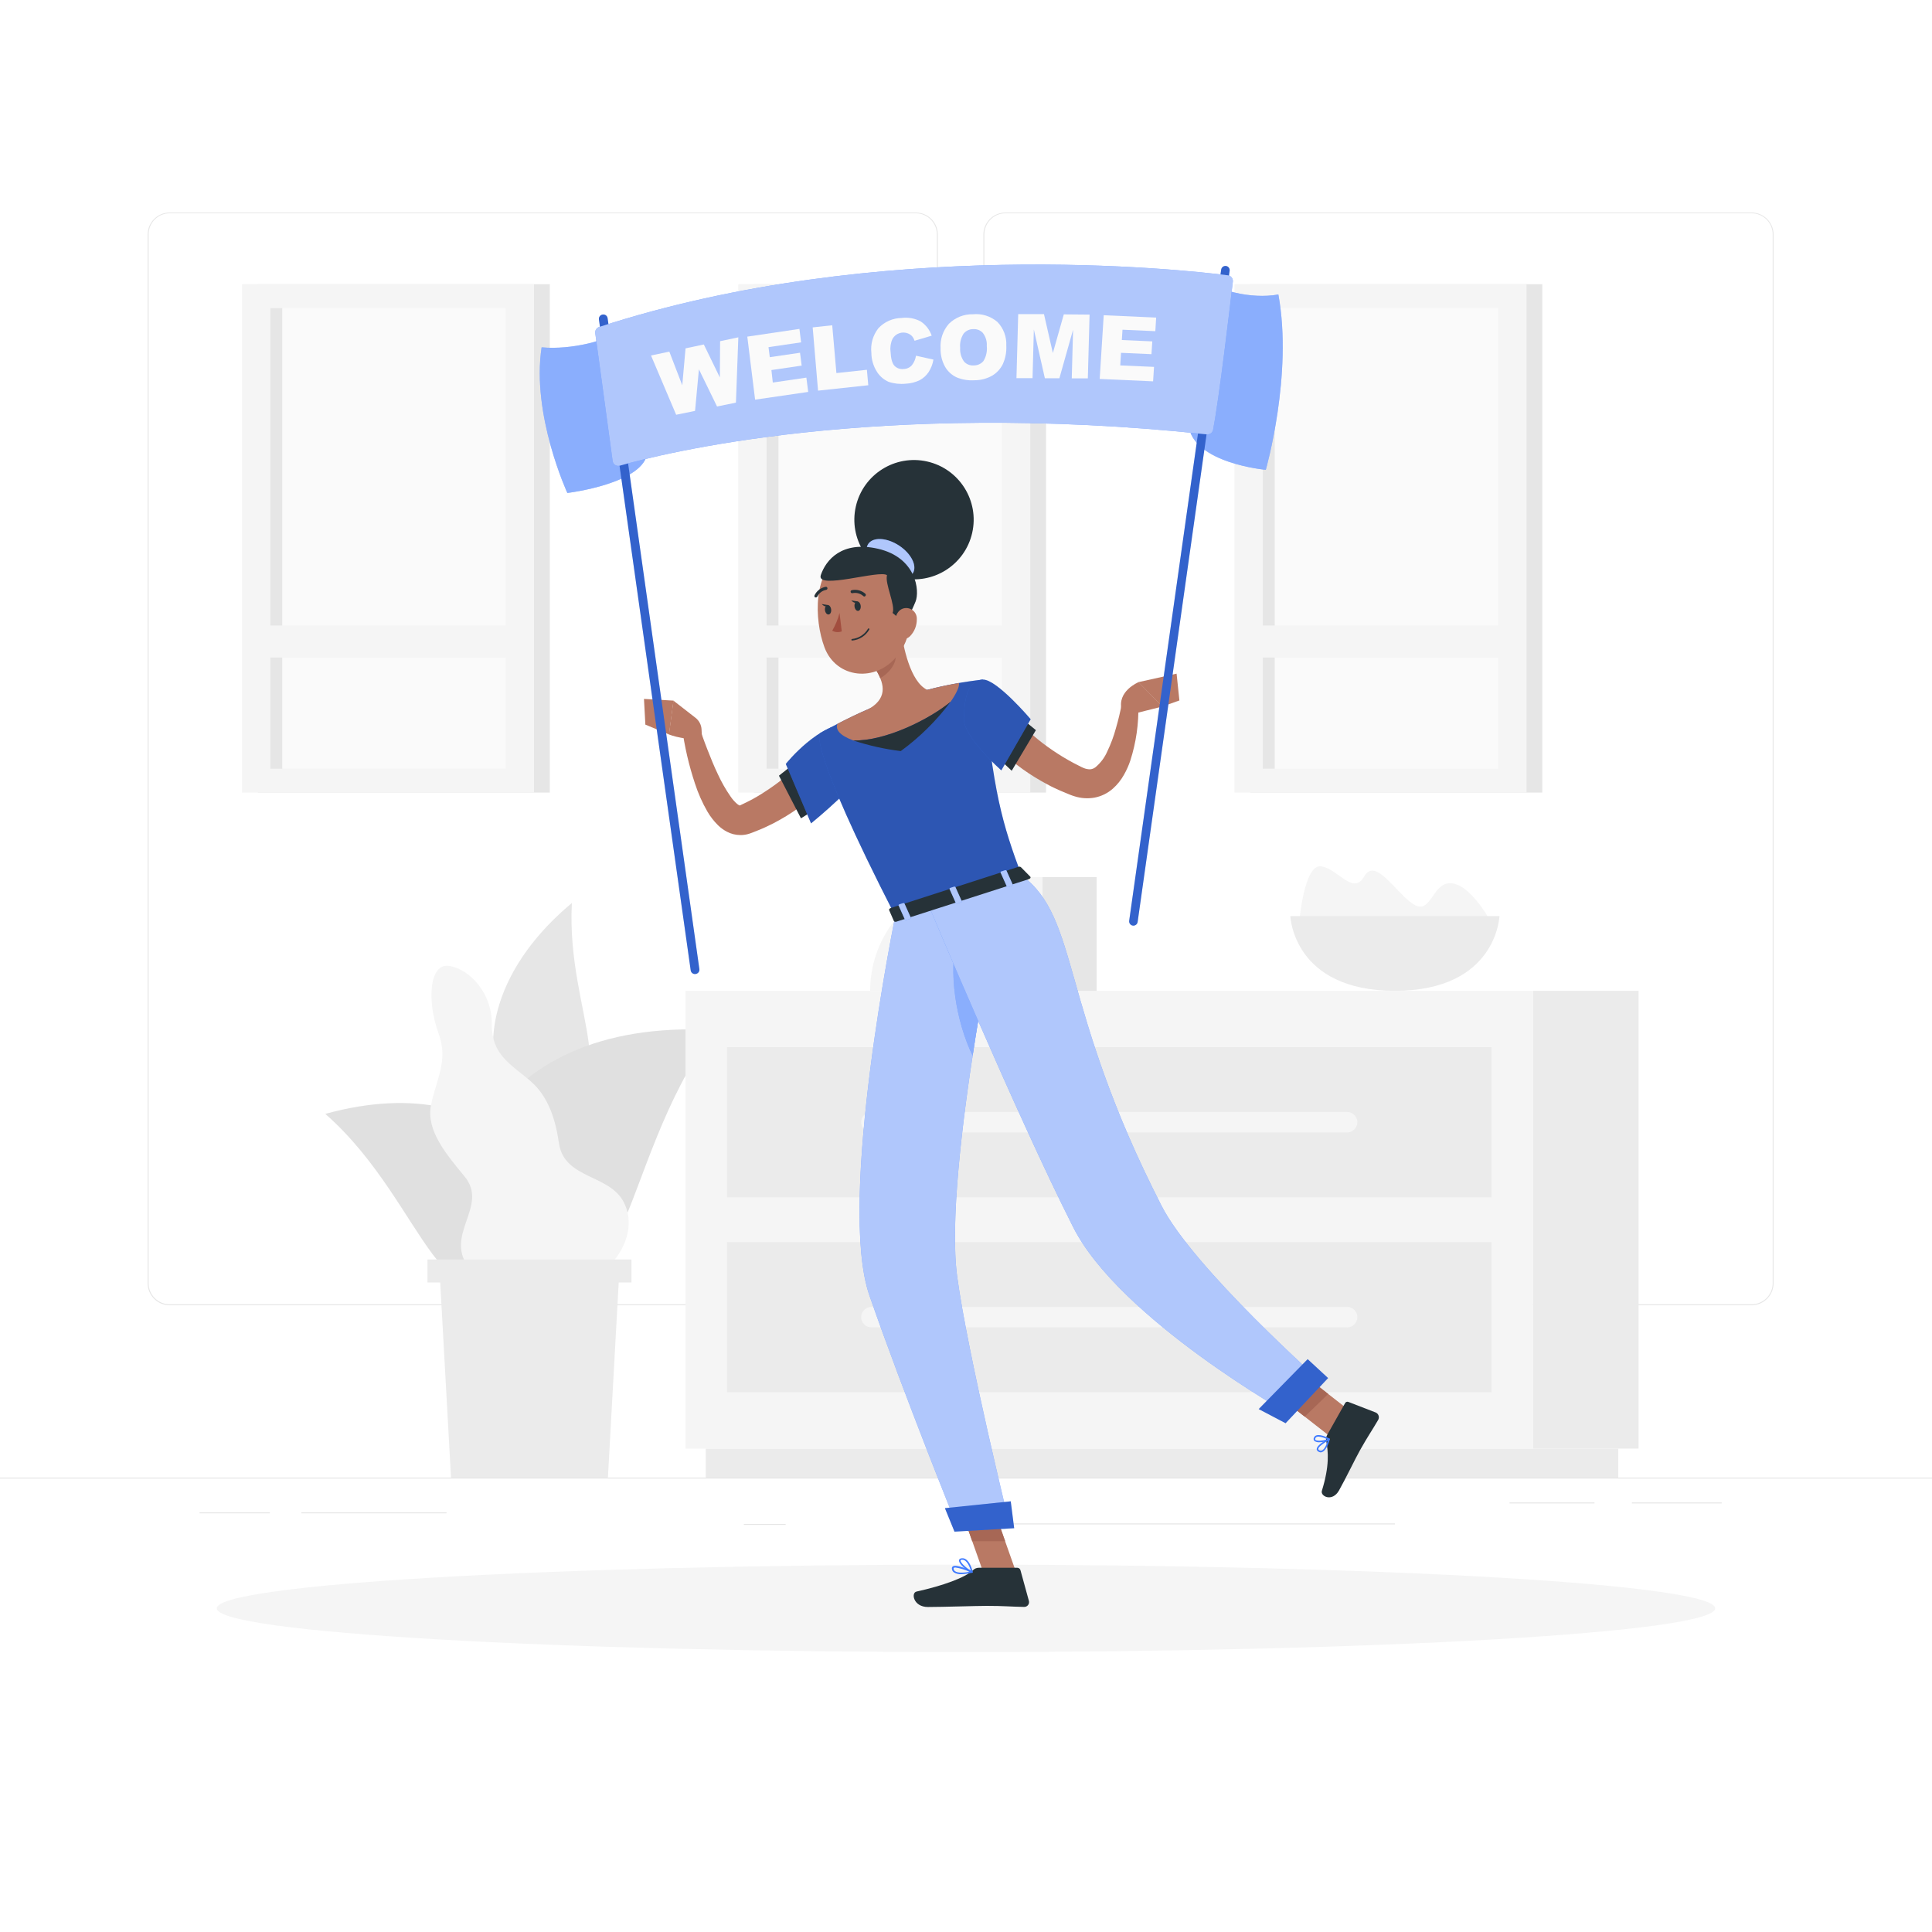
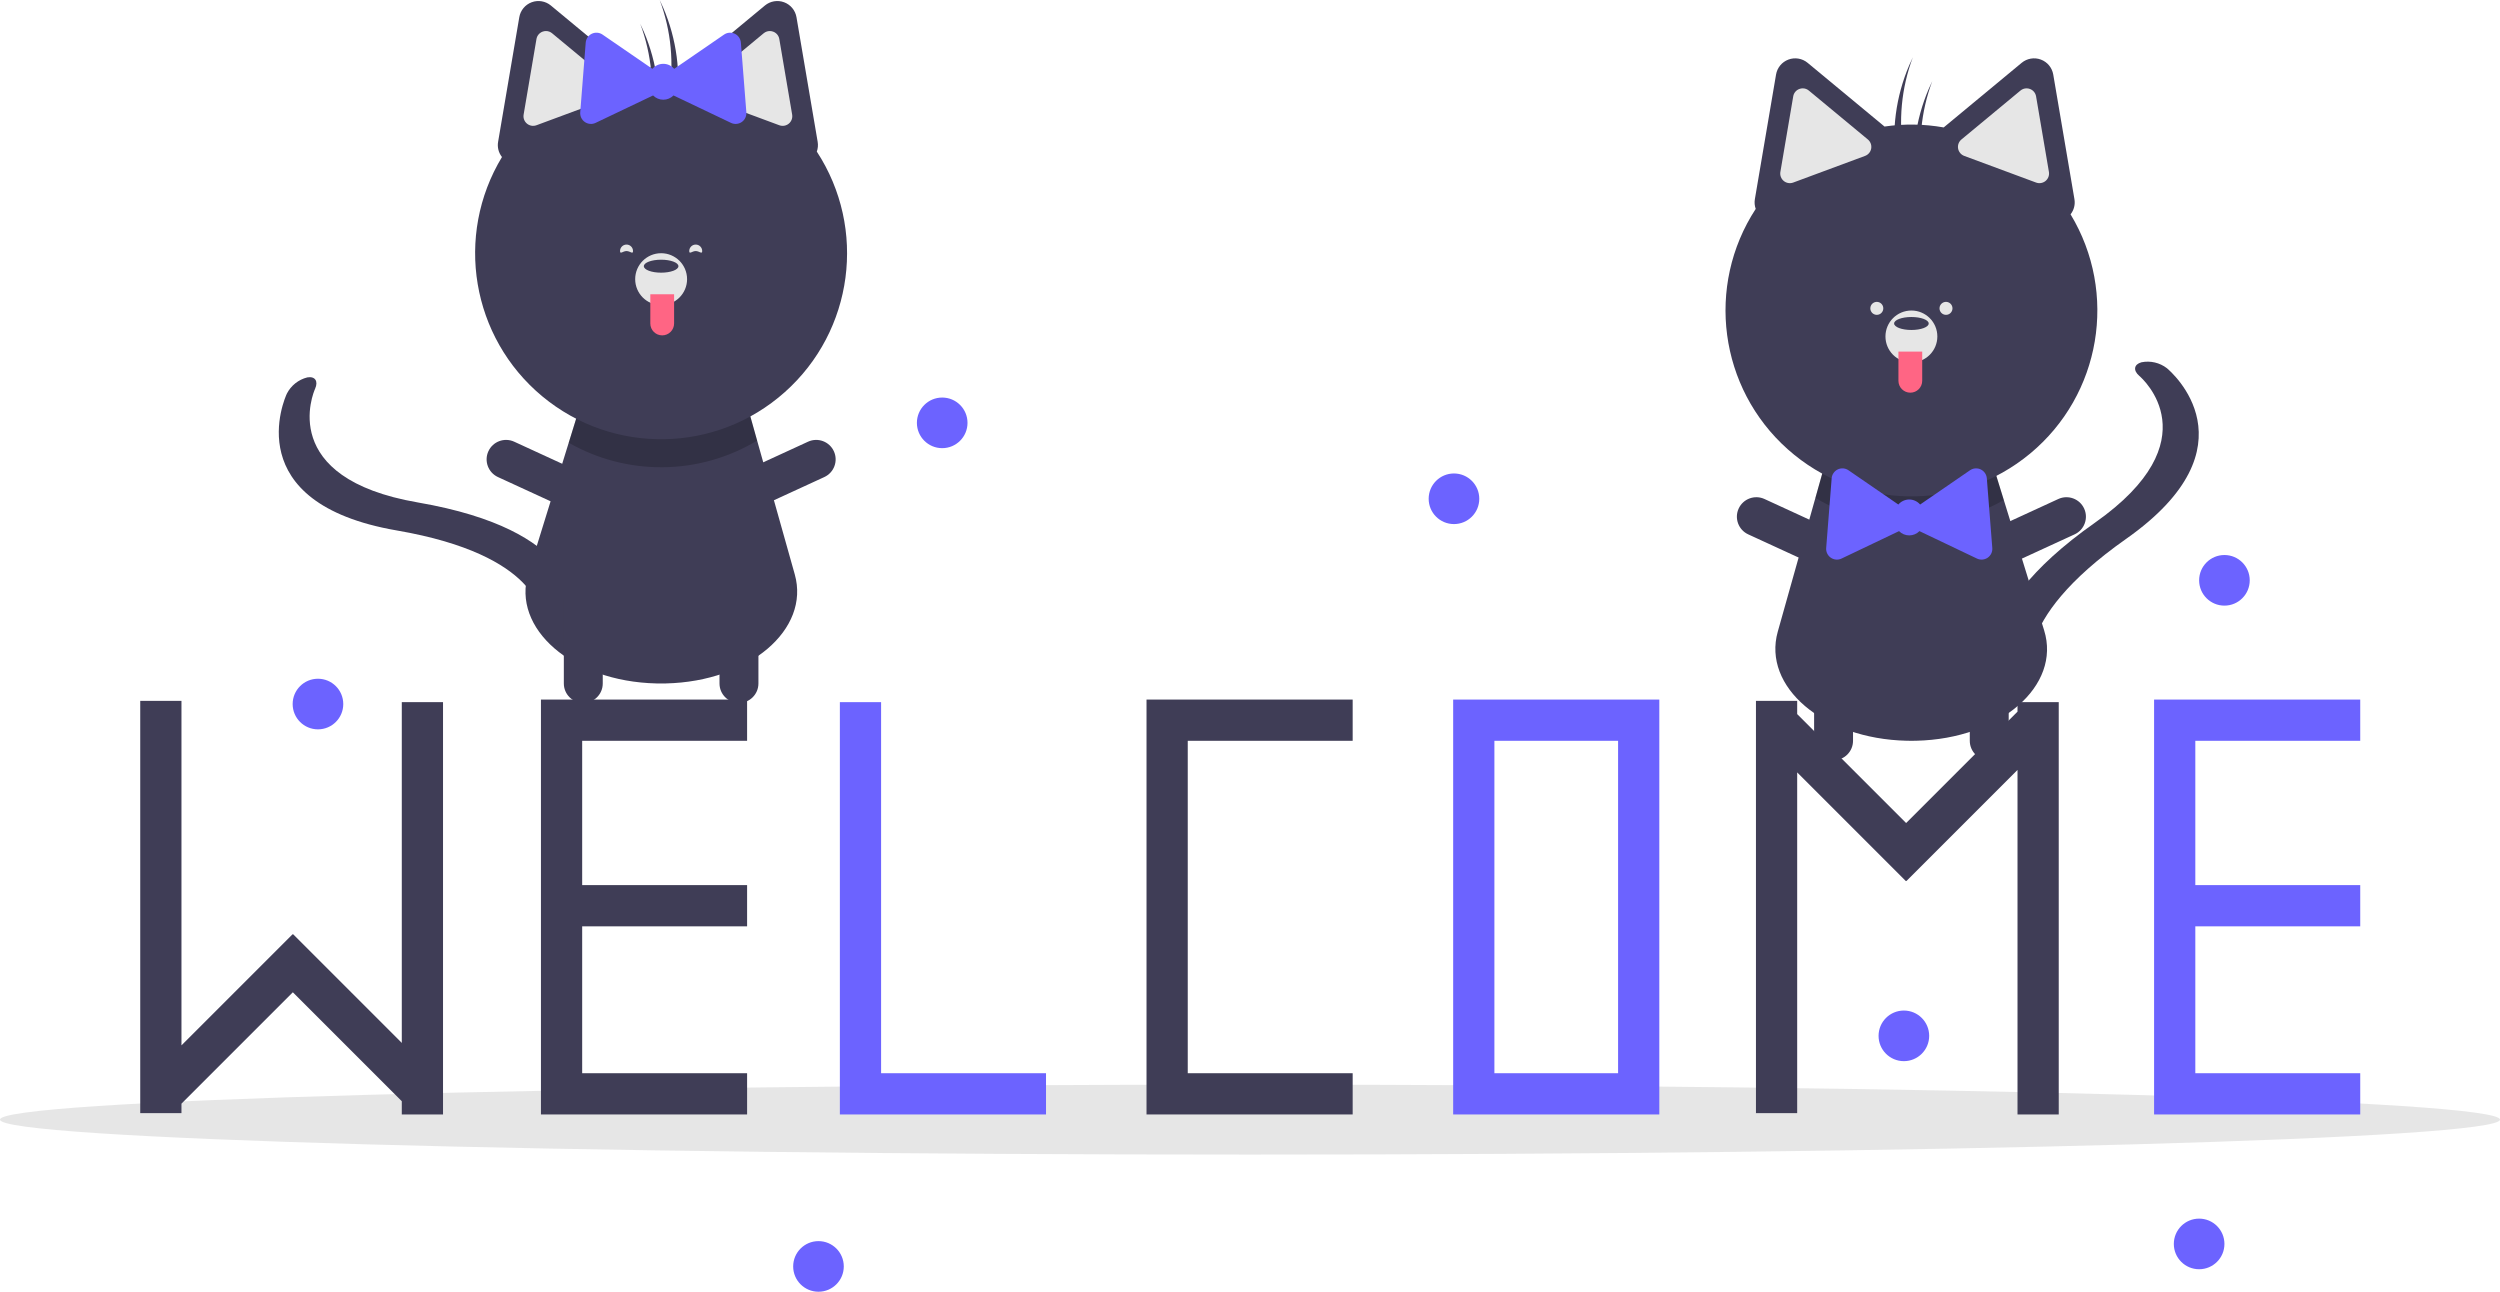
- <svg xmlns="http://www.w3.org/2000/svg" viewBox="0 0 500 500">
-   <g id="freepik--background-complete--inject-9">
-     <rect y="382.4" width="500" height="0.25" style="fill:#e6e6e6" />
-     <rect x="422.33" y="388.83" width="23.25" height="0.25" style="fill:#e6e6e6" />
-     <rect x="250.57" y="394.26" width="110.43" height="0.25" style="fill:#e6e6e6" />
-     <rect x="192.5" y="394.39" width="10.83" height="0.25" style="fill:#e6e6e6" />
-     <rect x="78" y="391.39" width="37.56" height="0.25" style="fill:#e6e6e6" />
-     <rect x="390.67" y="388.83" width="21.98" height="0.25" style="fill:#e6e6e6" />
-     <rect x="51.65" y="391.39" width="18.19" height="0.25" style="fill:#e6e6e6" />
-     <path d="M237,337.8H43.91a5.71,5.71,0,0,1-5.7-5.71V60.66A5.71,5.71,0,0,1,43.91,55H237a5.71,5.71,0,0,1,5.71,5.71V332.09A5.71,5.71,0,0,1,237,337.8ZM43.91,55.2a5.46,5.46,0,0,0-5.45,5.46V332.09a5.46,5.46,0,0,0,5.45,5.46H237a5.47,5.47,0,0,0,5.46-5.46V60.66A5.47,5.47,0,0,0,237,55.2Z" style="fill:#e6e6e6" />
-     <path d="M453.31,337.8H260.21a5.72,5.72,0,0,1-5.71-5.71V60.66A5.72,5.72,0,0,1,260.21,55h193.1A5.71,5.71,0,0,1,459,60.66V332.09A5.71,5.71,0,0,1,453.31,337.8ZM260.21,55.2a5.47,5.47,0,0,0-5.46,5.46V332.09a5.47,5.47,0,0,0,5.46,5.46h193.1a5.47,5.47,0,0,0,5.46-5.46V60.66a5.47,5.47,0,0,0-5.46-5.46Z" style="fill:#e6e6e6" />
-     <rect x="323.56" y="73.55" width="75.57" height="131.57" transform="translate(722.7 278.67) rotate(180)" style="fill:#e6e6e6" />
-     <rect x="319.48" y="73.55" width="75.57" height="131.57" transform="translate(714.54 278.67) rotate(180)" style="fill:#f5f5f5" />
-     <rect x="297.66" y="108.88" width="119.22" height="60.91" transform="translate(496.6 -217.93) rotate(90)" style="fill:#fafafa" />
-     <rect x="268.75" y="137.79" width="119.22" height="3.09" transform="translate(467.69 -189.02) rotate(90)" style="fill:#e6e6e6" />
-     <rect x="322.51" y="161.89" width="69.51" height="8.29" transform="translate(714.54 332.06) rotate(180)" style="fill:#f5f5f5" />
-     <rect x="195.14" y="73.55" width="75.57" height="131.57" transform="translate(465.85 278.67) rotate(180)" style="fill:#e6e6e6" />
-     <rect x="191.06" y="73.55" width="75.57" height="131.57" transform="translate(457.69 278.67) rotate(180)" style="fill:#f5f5f5" />
-     <rect x="169.24" y="108.88" width="119.22" height="60.91" transform="translate(368.18 -89.51) rotate(90)" style="fill:#fafafa" />
-     <rect x="140.32" y="137.79" width="119.22" height="3.09" transform="translate(339.26 -60.6) rotate(90)" style="fill:#e6e6e6" />
-     <rect x="194.09" y="161.89" width="69.51" height="8.29" transform="translate(457.69 332.06) rotate(180)" style="fill:#f5f5f5" />
-     <rect x="66.72" y="73.55" width="75.57" height="131.57" transform="translate(209.01 278.67) rotate(180)" style="fill:#e6e6e6" />
-     <rect x="62.63" y="73.55" width="75.57" height="131.57" transform="translate(200.84 278.67) rotate(180)" style="fill:#f5f5f5" />
-     <rect x="40.81" y="108.88" width="119.22" height="60.91" transform="translate(239.75 38.91) rotate(90)" style="fill:#fafafa" />
-     <rect x="11.9" y="137.79" width="119.22" height="3.09" transform="translate(210.84 67.83) rotate(90)" style="fill:#e6e6e6" />
-     <rect x="65.66" y="161.89" width="69.51" height="8.29" transform="translate(200.84 332.06) rotate(180)" style="fill:#f5f5f5" />
-     <path d="M140,286.52c-13.63,1.88-22.06-27.74,8-52.82C146.43,262.73,163.78,283.24,140,286.52Z" style="fill:#e6e6e6" />
-     <path d="M130,325.31c-19.76-13.85-6.24-62.24,54.91-58.73C158.47,302.2,164.46,349.45,130,325.31Z" style="fill:#e0e0e0" />
-     <path d="M137,325c13.13-14.14-5.56-49.73-52.81-36.73C110.85,311.67,114.09,349.64,137,325Z" style="fill:#e0e0e0" />
-     <path d="M120.14,304.36c-4.54-5.53-9.9-11.75-8.6-18.33s4.55-11.47,2-18.47c-3.1-8.4-2.5-18.42,2.74-17.58s11.11,7,11,15.11c-.09,7.88,5,10.4,9.9,14.59S143.81,290,144.68,296c1.52,9.53,13.87,7.73,17.15,16,3.39,8-3.37,18.65-14.18,21.1s-18.51,4-25.88-4.46C114.28,319.73,126.86,312.28,120.14,304.36Z" style="fill:#f5f5f5" />
-     <polygon points="157.33 382.4 116.72 382.4 113.66 327.08 160.39 327.08 157.33 382.4" style="fill:#ebebeb" />
-     <rect x="110.63" y="325.95" width="52.79" height="5.96" style="fill:#ebebeb" />
-     <rect x="396.74" y="256.42" width="27.32" height="118.47" transform="translate(820.8 631.31) rotate(180)" style="fill:#ebebeb" />
-     <rect x="182.66" y="374.89" width="236.16" height="7.51" transform="translate(601.47 757.29) rotate(180)" style="fill:#ebebeb" />
-     <rect x="177.41" y="256.42" width="219.33" height="118.47" style="fill:#f5f5f5" />
-     <rect x="188.15" y="271" width="197.85" height="38.86" style="fill:#ebebeb" />
-     <rect x="188.15" y="321.45" width="197.85" height="38.86" style="fill:#ebebeb" />
-     <path d="M225.53,293.09H348.62a2.67,2.67,0,0,0,2.66-2.66h0a2.67,2.67,0,0,0-2.66-2.67H225.53a2.67,2.67,0,0,0-2.66,2.67h0A2.67,2.67,0,0,0,225.53,293.09Z" style="fill:#f5f5f5" />
-     <path d="M225.53,343.54H348.62a2.67,2.67,0,0,0,2.66-2.66h0a2.67,2.67,0,0,0-2.66-2.66H225.53a2.67,2.67,0,0,0-2.66,2.66h0A2.67,2.67,0,0,0,225.53,343.54Z" style="fill:#f5f5f5" />
-     <path d="M336.19,239.13s31.3,29.66,49.88-.12c0,0-4.94-9.57-10.15-10.39s-5.42,8.28-10,5.47-9.93-12.42-12.85-7.29-6.93-2.18-11.3-2.6S336.19,239.13,336.19,239.13Z" style="fill:#f5f5f5" />
-     <path d="M388.06,237.08s-.68,19.34-27.06,19.34-27.06-19.34-27.06-19.34Z" style="fill:#ebebeb" />
-     <path d="M254.61,227H269.8v29.42H225.2A29.42,29.42,0,0,1,254.61,227Z" style="fill:#f5f5f5" />
-     <rect x="269.8" y="227" width="14.01" height="29.42" style="fill:#e6e6e6" />
-   </g>
-   <g id="freepik--Shadow--inject-9">
-     <ellipse cx="250" cy="416.24" rx="193.89" ry="11.32" style="fill:#f5f5f5" />
-   </g>
-   <g id="freepik--Character--inject-9">
-     <path d="M218,197.76l-.66,1c-.2.29-.41.55-.61.82-.41.54-.84,1-1.27,1.55-.87,1-1.75,2-2.69,2.88a55.25,55.25,0,0,1-6,5,52.65,52.65,0,0,1-6.65,4.08c-1.17.57-2.33,1.16-3.54,1.64l-1.81.72-.51.19c-.28.09-.54.19-.85.26a7.1,7.1,0,0,1-1.85.21,7.47,7.47,0,0,1-3.41-.85,9.89,9.89,0,0,1-2.31-1.67,17.18,17.18,0,0,1-2.79-3.6,38,38,0,0,1-3.19-7.2,79.23,79.23,0,0,1-3.36-14.51l4.18-.92c.76,2.19,1.54,4.45,2.4,6.63s1.72,4.35,2.72,6.41a37.13,37.13,0,0,0,3.24,5.69,9.69,9.69,0,0,0,1.77,2,2.39,2.39,0,0,0,.65.38c.14,0,.13,0,.06,0l-.07,0s0,0,0,0l.33-.16,1.49-.72c1-.48,1.95-1,2.91-1.58a59.85,59.85,0,0,0,5.48-3.71,52.84,52.84,0,0,0,4.93-4.4c.78-.76,1.52-1.57,2.23-2.39.35-.41.7-.82,1-1.23l.48-.61.39-.52Z" style="fill:#b97964" />
-     <polygon points="205.89 197.33 210.96 209.49 207.29 211.78 201.59 200.75 205.89 197.33" style="fill:#263238" />
-     <path d="M220.24,187.09c-8.27-.11-16.67,10.36-16.88,10.62l6.54,15.38s14.55-11.81,15.28-16.43C225.94,191.85,225.48,187.16,220.24,187.09Z" style="fill:#407BFF" />
-     <path d="M220.24,187.09c-8.27-.11-16.67,10.36-16.88,10.62l6.54,15.38s14.55-11.81,15.28-16.43C225.94,191.85,225.48,187.16,220.24,187.09Z" style="opacity:0.3" />
-     <path d="M180,185.77l-5.72-4.45-1.16,8.76s5.56,2.18,8.52.29l-.08-1.6A4.07,4.07,0,0,0,180,185.77Z" style="fill:#b97964" />
-     <polygon points="166.66 180.88 167.02 187.53 173.15 190.08 174.31 181.32 166.66 180.88" style="fill:#b97964" />
-     <path d="M292,185.06l8.84-2.21-6.18-6.31s-5.73,2.34-4.33,7.34Z" style="fill:#b97964" />
-     <polygon points="305.23 181.28 304.5 174.34 294.61 176.54 300.79 182.85 305.23 181.28" style="fill:#b97964" />
-     <polygon points="263.17 407.47 254.94 408.26 248.07 388.84 256.3 388.04 263.17 407.47" style="fill:#b97964" />
-     <polygon points="351.27 366.64 345.21 372.52 329.63 360.36 335.7 354.48 351.27 366.64" style="fill:#b97964" />
-     <path d="M343.46,371.38l4.66-8.27a.67.67,0,0,1,.83-.3l7.08,2.74a1.36,1.36,0,0,1,.64,1.92c-1.67,2.86-2.62,4.15-4.67,7.79-1.26,2.24-3.72,7.37-5.46,10.46s-4.89,1.53-4.44.09c2-6.47,1.66-10.08,1.12-12.94A2.19,2.19,0,0,1,343.46,371.38Z" style="fill:#263238" />
-     <path d="M253.3,405.74h10a.84.84,0,0,1,.79.61l2.18,7.93a1.24,1.24,0,0,1-1.22,1.59c-3.51-.06-5.22-.27-9.63-.27-2.71,0-11.54.29-15.29.29s-4.43-3.71-2.91-4c6.8-1.51,12.54-3.58,14.63-5.56A2.06,2.06,0,0,1,253.3,405.74Z" style="fill:#263238" />
-     <polygon points="248.08 388.84 251.61 398.86 260.13 398.86 256.31 388.04 248.08 388.84" style="fill:#a76755" />
-     <polygon points="335.71 354.48 329.64 360.37 337.67 366.63 343.74 360.75 335.71 354.48" style="fill:#a76755" />
-     <path d="M212.19,189.76s-3.4,2.59,19.51,47.3l32.66-10.55c-4.84-13.11-7.5-21.3-10-50.63A101.07,101.07,0,0,0,240,178.53a118.37,118.37,0,0,0-14.83,4.79C218.93,186,212.19,189.76,212.19,189.76Z" style="fill:#407BFF" />
-     <path d="M212.19,189.76s-3.4,2.59,19.51,47.3l32.66-10.55c-4.84-13.11-7.5-21.3-10-50.63A101.07,101.07,0,0,0,240,178.53a118.37,118.37,0,0,0-14.83,4.79C218.93,186,212.19,189.76,212.19,189.76Z" style="opacity:0.3" />
-     <path d="M233.09,162.3c.6,5.08,2.49,14.12,6.86,16.23,0,0,.25,5.26-8.61,8.12-9.75,3.15-6.22-3.33-6.22-3.33,4.91-3,3.49-6.9,1.37-10.3Z" style="fill:#b97964" />
-     <path d="M216.7,187.34c2.41-1.25,5.48-2.77,8.42-4A109.46,109.46,0,0,1,240,178.53c2.85-.78,5.73-1.36,8.16-1.77.23.68-.46,2.44-2.15,4.87-5.35,4.44-16.76,10.21-25.17,10C217.16,190.26,216.24,188.81,216.7,187.34Z" style="fill:#b97964" />
-     <path d="M246,181.63a60.83,60.83,0,0,1-12.88,12.75,63.72,63.72,0,0,1-12.29-2.75C229.2,191.84,240.61,186.07,246,181.63Z" style="fill:#263238" />
-     <path d="M230.4,166.67,226.49,173a15.64,15.64,0,0,1,1.31,2.49c1.94-.95,4.41-3.76,3.94-6A9,9,0,0,0,230.4,166.67Z" style="fill:#a76755" />
-     <path d="M235.07,152.92c.5,8.37.9,11.9-2.78,16.68-5.53,7.18-15.92,6-18.92-2.08-2.69-7.25-3.06-19.72,4.67-24A11.44,11.44,0,0,1,235.07,152.92Z" style="fill:#b97964" />
-     <circle cx="236.53" cy="134.49" r="15.44" transform="translate(52.96 335.32) rotate(-77.19)" style="fill:#263238" />
-     <path d="M232.69,141.2c3.18,2.1,4.76,5.32,3.53,7.19s-4.81,1.69-8-.41-4.76-5.32-3.53-7.19S229.5,139.1,232.69,141.2Z" style="fill:#407BFF" />
-     <path d="M232.69,141.2c3.18,2.1,4.76,5.32,3.53,7.19s-4.81,1.69-8-.41-4.76-5.32-3.53-7.19S229.5,139.1,232.69,141.2Z" style="fill:#fafafa;opacity:0.6" />
-     <path d="M231,158.63c.83-1.92-2.06-7.62-1.44-9.75-1.66-1.55-18.49,3.93-17.13-.07,1.3-3.84,5.4-8.93,14.76-6.8,10,2.28,10.87,10.93,9.75,13.69s-2.71,5.63-2.71,5.63Z" style="fill:#263238" />
-     <path d="M237.27,160.26a6.16,6.16,0,0,1-1.72,4.35c-1.51,1.53-3.33.43-3.8-1.55-.43-1.78-.15-4.73,1.79-5.51A2.74,2.74,0,0,1,237.27,160.26Z" style="fill:#b97964" />
-     <path d="M231.7,237.06s-15.14,73.84-6.7,98.19c8.78,25.33,23.07,60.69,23.07,60.69l13.35-.76s-11-44.68-13.71-64.86C244,302.5,259.89,228,259.89,228Z" style="fill:#407BFF" />
-     <path d="M231.7,237.06s-15.14,73.84-6.7,98.19c8.78,25.33,23.07,60.69,23.07,60.69l13.35-.76s-11-44.68-13.71-64.86C244,302.5,259.89,228,259.89,228Z" style="fill:#fafafa;opacity:0.6" />
-     <polygon points="262.47 395.5 247.02 396.39 244.54 390.31 261.58 388.54 262.47 395.5" style="fill:#407BFF" />
-     <polygon points="262.47 395.5 247.02 396.39 244.54 390.31 261.58 388.54 262.47 395.5" style="opacity:0.2" />
-     <path d="M247.71,242.74c-2.32,8.58-.38,21.44,4,30.46,1.07-7,2.21-13.78,3.29-19.85C252.75,249,250.27,245.14,247.71,242.74Z" style="fill:#407BFF" />
-     <path d="M247.71,242.74c-2.32,8.58-.38,21.44,4,30.46,1.07-7,2.21-13.78,3.29-19.85C252.75,249,250.27,245.14,247.71,242.74Z" style="fill:#fafafa;opacity:0.4" />
-     <path d="M240.32,234.27S262.8,288,277.69,317.5c12,23.86,56.53,48.83,56.53,48.83l8-8.48s-33.28-29.55-41.58-45.73c-26.56-51.79-21.1-74.41-36.26-85.61Z" style="fill:#407BFF" />
-     <path d="M240.32,234.27S262.8,288,277.69,317.5c12,23.86,56.53,48.83,56.53,48.83l8-8.48s-33.28-29.55-41.58-45.73c-26.56-51.79-21.1-74.41-36.26-85.61Z" style="fill:#fafafa;opacity:0.6" />
-     <polygon points="343.71 356.64 332.71 368.33 325.75 364.67 338.42 351.75 343.71 356.64" style="fill:#407BFF" />
-     <polygon points="343.71 356.64 332.71 368.33 325.75 364.67 338.42 351.75 343.71 356.64" style="opacity:0.2" />
-     <path d="M264.23,224.44l2.41,2.45c.19.19,0,.51-.38.63l-34.25,11c-.3.1-.59,0-.67-.15l-1.23-2.82c-.09-.2.11-.45.43-.56l33.07-10.67A.64.64,0,0,1,264.23,224.44Z" style="fill:#263238" />
-     <path d="M261,229.57l.88-.28c.18-.06.28-.2.24-.3l-1.64-3.67c0-.1-.24-.14-.41-.09l-.89.29c-.17,0-.28.19-.23.3l1.64,3.66C260.62,229.59,260.8,229.63,261,229.57Z" style="fill:#407BFF" />
-     <path d="M261,229.57l.88-.28c.18-.06.28-.2.24-.3l-1.64-3.67c0-.1-.24-.14-.41-.09l-.89.29c-.17,0-.28.19-.23.3l1.64,3.66C260.62,229.59,260.8,229.63,261,229.57Z" style="fill:#fafafa;opacity:0.6" />
-     <path d="M234.6,238.09l.89-.29c.17-.06.28-.19.23-.3l-1.64-3.66c-.05-.11-.23-.15-.41-.09l-.89.28c-.17.06-.28.19-.23.3l1.64,3.66C234.24,238.1,234.42,238.14,234.6,238.09Z" style="fill:#407BFF" />
-     <path d="M234.6,238.09l.89-.29c.17-.06.28-.19.23-.3l-1.64-3.66c-.05-.11-.23-.15-.41-.09l-.89.28c-.17.06-.28.19-.23.3l1.64,3.66C234.24,238.1,234.42,238.14,234.6,238.09Z" style="fill:#fafafa;opacity:0.6" />
-     <path d="M247.79,233.83l.88-.29c.18,0,.29-.19.24-.3l-1.64-3.66c-.05-.11-.24-.15-.41-.09l-.89.29c-.17.05-.28.19-.23.29l1.64,3.67A.35.35,0,0,0,247.79,233.83Z" style="fill:#407BFF" />
-     <path d="M247.79,233.83l.88-.29c.18,0,.29-.19.24-.3l-1.64-3.66c-.05-.11-.24-.15-.41-.09l-.89.29c-.17.05-.28.19-.23.29l1.64,3.67A.35.35,0,0,0,247.79,233.83Z" style="fill:#fafafa;opacity:0.6" />
-     <path d="M222.75,156.78c.08.67-.21,1.27-.65,1.32s-.87-.45-.95-1.13.21-1.27.65-1.32S222.67,156.1,222.75,156.78Z" style="fill:#263238" />
-     <path d="M215.1,157.71c.09.68-.21,1.27-.65,1.32s-.87-.45-.95-1.12.21-1.27.65-1.33S215,157,215.1,157.71Z" style="fill:#263238" />
-     <path d="M214.35,156.6l-1.68-.27S213.66,157.5,214.35,156.6Z" style="fill:#263238" />
-     <path d="M217.27,158.63a18.39,18.39,0,0,1-1.89,4.61,3,3,0,0,0,2.47.16Z" style="fill:#a24e3f" />
-     <path d="M220.53,165.77a.2.2,0,0,1-.2-.17.22.22,0,0,1,.18-.23,5.4,5.4,0,0,0,4.11-2.62.2.2,0,0,1,.27-.1.2.2,0,0,1,.09.27,5.71,5.71,0,0,1-4.42,2.85Z" style="fill:#263238" />
-     <path d="M223.7,154.38a.4.4,0,0,1-.26-.1,3.15,3.15,0,0,0-2.79-.77.4.4,0,0,1-.5-.28.39.39,0,0,1,.28-.49,4,4,0,0,1,3.53.93.4.4,0,0,1,0,.57A.41.41,0,0,1,223.7,154.38Z" style="fill:#263238" />
-     <path d="M211.15,154.61a.39.39,0,0,1-.18,0,.41.41,0,0,1-.17-.54,4,4,0,0,1,2.9-2.21.4.4,0,0,1,.44.35.4.4,0,0,1-.35.45h0a3.15,3.15,0,0,0-2.28,1.77A.4.4,0,0,1,211.15,154.61Z" style="fill:#263238" />
-     <path d="M261,183.69l.38.48.47.57c.32.38.65.77,1,1.15.69.77,1.41,1.53,2.18,2.25a54.23,54.23,0,0,0,4.77,4.16,63.47,63.47,0,0,0,5.27,3.59c.91.55,1.84,1.07,2.78,1.58l1.43.73.69.35c.17.08.34.16.5.22a4.29,4.29,0,0,0,1.61.33,2.54,2.54,0,0,0,1.4-.52,11.05,11.05,0,0,0,3.09-4.12,34.39,34.39,0,0,0,2.23-6,64.69,64.69,0,0,0,1.53-6.4l4.27.27a43.5,43.5,0,0,1-2.08,14.52,20.53,20.53,0,0,1-1.65,3.68,13.73,13.73,0,0,1-2.84,3.55,10,10,0,0,1-4.79,2.35,10.83,10.83,0,0,1-5.18-.36c-.39-.11-.75-.25-1.12-.39l-.87-.36-1.7-.71c-1.13-.51-2.24-1-3.33-1.62a55.43,55.43,0,0,1-6.31-3.89,57.64,57.64,0,0,1-5.75-4.74c-.9-.86-1.77-1.77-2.62-2.71-.42-.48-.84-1-1.24-1.46l-.61-.79c-.21-.28-.37-.5-.65-.9Z" style="fill:#b97964" />
-     <polygon points="268.09 188.96 261.83 199.47 258.78 196.59 264.56 186.06 268.09 188.96" style="fill:#263238" />
-     <path d="M254.4,175.88c3.6-.06,12.34,10.26,12.34,10.26l-7.6,13.23s-9.68-8.53-9.67-13.2C249.48,181.3,250.3,176,254.4,175.88Z" style="fill:#407BFF" />
-     <path d="M254.4,175.88c3.6-.06,12.34,10.26,12.34,10.26l-7.6,13.23s-9.68-8.53-9.67-13.2C249.48,181.3,250.3,176,254.4,175.88Z" style="opacity:0.3" />
-     <path d="M341.82,375.87a1.27,1.27,0,0,1-.76-.29.66.66,0,0,1-.29-.62c.09-1.08,2.8-2.5,3.1-2.66a.2.2,0,0,1,.22,0,.21.21,0,0,1,.07.21c-.31,1.08-1,2.94-2,3.27A1,1,0,0,1,341.82,375.87Zm1.81-3c-1.06.6-2.41,1.54-2.46,2.1a.26.26,0,0,0,.14.27.72.72,0,0,0,.72.17C342.58,375.25,343.16,374.31,343.63,372.89Z" style="fill:#407BFF" />
-     <path d="M341.45,373.25a2,2,0,0,1-1.25-.31.7.7,0,0,1-.16-.86,1,1,0,0,1,.65-.61c1.16-.39,3.28.78,3.37.83a.21.21,0,0,1,.11.18.21.21,0,0,1-.1.17A6,6,0,0,1,341.45,373.25Zm-.21-1.46a1.37,1.37,0,0,0-.42.06.65.65,0,0,0-.41.38c-.1.24,0,.34,0,.41.45.38,2.11.22,3.06-.17A6.1,6.1,0,0,0,341.24,371.79Z" style="fill:#407BFF" />
-     <path d="M248.86,407.4a3.32,3.32,0,0,1-2-.47,1.25,1.25,0,0,1-.51-1,.59.59,0,0,1,.25-.55c.91-.62,4.33.94,5,1.25a.2.2,0,0,1,.11.21.19.19,0,0,1-.15.17A13.53,13.53,0,0,1,248.86,407.4Zm-1.6-1.73a.69.69,0,0,0-.39.08.19.19,0,0,0-.08.19.86.86,0,0,0,.35.67c.79.6,2.67.37,3.77.17A12.71,12.71,0,0,0,247.26,405.67Z" style="fill:#407BFF" />
-     <path d="M251.56,407.05h-.08c-1.13-.46-3.41-2.29-3.28-3.24,0-.21.16-.47.68-.53,2-.26,2.84,3.39,2.87,3.54a.21.21,0,0,1-.06.2A.22.22,0,0,1,251.56,407.05Zm-2.5-3.39h-.13c-.21,0-.33.09-.34.19-.07.54,1.5,2,2.66,2.62C251,405.61,250.26,403.66,249.06,403.66Z" style="fill:#407BFF" />
-     <path d="M222,155.66l-1.68-.27S221.31,156.56,222,155.66Z" style="fill:#263238" />
-     <path d="M159.44,85.78c-1.77,2.22-11.52,4.83-19.27,4.11-2.67,17.52,6.66,37.69,6.66,37.69s20.25-2.41,20.75-10.75S159.44,85.78,159.44,85.78Z" style="fill:#407BFF" />
-     <path d="M159.44,85.78c-1.77,2.22-11.52,4.83-19.27,4.11-2.67,17.52,6.66,37.69,6.66,37.69s20.25-2.41,20.75-10.75S159.44,85.78,159.44,85.78Z" style="fill:#fafafa;opacity:0.4" />
-     <path d="M312.73,72.45c1.81,2.55,11,5.08,18.11,3.76,3.81,20.74-3.25,45.38-3.25,45.38s-18.87-1.68-20-11.59S312.73,72.45,312.73,72.45Z" style="fill:#407BFF" />
-     <path d="M312.73,72.45c1.81,2.55,11,5.08,18.11,3.76,3.81,20.74-3.25,45.38-3.25,45.38s-18.87-1.68-20-11.59S312.73,72.45,312.73,72.45Z" style="fill:#fafafa;opacity:0.4" />
-     <path d="M180,252.07h0a1.1,1.1,0,0,1-1.25-.94L155,82.66a1.12,1.12,0,0,1,1-1.26h0a1.11,1.11,0,0,1,1.25.95L181,250.81A1.12,1.12,0,0,1,180,252.07Z" style="fill:#407BFF" />
-     <path d="M180,252.07h0a1.1,1.1,0,0,1-1.25-.94L155,82.66a1.12,1.12,0,0,1,1-1.26h0a1.11,1.11,0,0,1,1.25.95L181,250.81A1.12,1.12,0,0,1,180,252.07Z" style="opacity:0.2" />
-     <path d="M293.17,239.55h0a1.12,1.12,0,0,0,1.26-1l23.8-168.46a1.11,1.11,0,0,0-.94-1.26h0a1.12,1.12,0,0,0-1.26,1l-23.8,168.46A1.12,1.12,0,0,0,293.17,239.55Z" style="fill:#407BFF" />
-     <path d="M293.17,239.55h0a1.12,1.12,0,0,0,1.26-1l23.8-168.46a1.11,1.11,0,0,0-.94-1.26h0a1.12,1.12,0,0,0-1.26,1l-23.8,168.46A1.12,1.12,0,0,0,293.17,239.55Z" style="opacity:0.2" />
-     <path d="M154.05,86.22l4.5,33.08a1.46,1.46,0,0,0,1.86,1.21c10.06-2.88,66-17.24,151.93-8.1a1.46,1.46,0,0,0,1.6-1.17c1.62-8.38,4.41-32.25,5.12-38.36a1.48,1.48,0,0,0-1.28-1.63c-11.54-1.46-90.31-10.19-162.72,13.37A1.49,1.49,0,0,0,154.05,86.22Z" style="fill:#407BFF" />
-     <path d="M154.05,86.22l4.5,33.08a1.46,1.46,0,0,0,1.86,1.21c10.06-2.88,66-17.24,151.93-8.1a1.46,1.46,0,0,0,1.6-1.17c1.62-8.38,4.41-32.25,5.12-38.36a1.48,1.48,0,0,0-1.28-1.63c-11.54-1.46-90.31-10.19-162.72,13.37A1.49,1.49,0,0,0,154.05,86.22Z" style="fill:#fafafa;opacity:0.6" />
-     <path d="M168.48,92l4.74-1,3.35,8.71.85-9.56,4.73-1,4.15,8.54.06-9.39,4.72-1-.62,16.9-4.89,1-4.69-9.62-1,10.76-4.89,1Z" style="fill:#fafafa" />
-     <path d="M193.4,87.12l13.49-2,.44,3.48-8.44,1.24.33,2.6,7.83-1.15.42,3.33-7.83,1.15L200,99l8.69-1.27.47,3.7-13.74,2Z" style="fill:#fafafa" />
-     <path d="M210.32,84.73l5.06-.55,1.08,12.37,7.89-.85.36,4-13,1.4Z" style="fill:#fafafa" />
-     <path d="M237.06,92.06l4.51,1a8.41,8.41,0,0,1-1.25,3.24A6.32,6.32,0,0,1,238,98.4a9.16,9.16,0,0,1-3.59.9,10.52,10.52,0,0,1-4.41-.47A6.77,6.77,0,0,1,227,96.29a9.21,9.21,0,0,1-1.49-4.94,8.75,8.75,0,0,1,1.84-6.43,8.37,8.37,0,0,1,6-2.63,8.2,8.2,0,0,1,4.93.9,7.24,7.24,0,0,1,2.84,3.68l-4.43,1.32a3.59,3.59,0,0,0-.55-1.07A2.88,2.88,0,0,0,235,86.3a3.22,3.22,0,0,0-4,1.36,6,6,0,0,0-.53,3.3q.13,2.73,1,3.69a2.79,2.79,0,0,0,2.38.85,2.91,2.91,0,0,0,2.16-1A5.26,5.26,0,0,0,237.06,92.06Z" style="fill:#fafafa" />
-     <path d="M243.42,90.15a8.72,8.72,0,0,1,2.16-6.36,8.57,8.57,0,0,1,6.21-2.46,8.46,8.46,0,0,1,6.35,2,8.23,8.23,0,0,1,2.29,6.12,10.28,10.28,0,0,1-.9,4.78,7.15,7.15,0,0,1-2.77,3,9.3,9.3,0,0,1-4.55,1.18,10.27,10.27,0,0,1-4.61-.74,6.73,6.73,0,0,1-3-2.72A9.28,9.28,0,0,1,243.42,90.15Zm5.07-.14a5.49,5.49,0,0,0,1,3.56,3,3,0,0,0,2.52,1,3.18,3.18,0,0,0,2.52-1.15,6.22,6.22,0,0,0,.85-3.87,5,5,0,0,0-1-3.37,3.09,3.09,0,0,0-2.55-1,3.13,3.13,0,0,0-2.45,1.17A5.66,5.66,0,0,0,248.49,90Z" style="fill:#fafafa" />
-     <path d="M263.51,81.29l6.67,0,2.3,10.07,2.83-10,6.67.06-.45,16.5-4.16,0,.34-12.59-3.54,12.56-3.76,0-2.85-12.62-.34,12.59-4.16,0Z" style="fill:#fafafa" />
-     <path d="M285.64,81.58l13.57.61L299,85.71l-8.5-.38L290.33,88l7.88.35L298,91.66l-7.88-.35-.2,3.26,8.74.38-.24,3.74-13.82-.62Z" style="fill:#fafafa" />
-   </g>
+ <svg xmlns="http://www.w3.org/2000/svg" data-name="Layer 1" width="889.076" height="459.38" viewBox="0 0 889.076 459.38">
+   <ellipse cx="444.538" cy="398.169" rx="444.538" ry="12.435" fill="#e6e6e6" />
+   <path d="M836.907,483.742c-.561.008-1.123.015-1.692.015s-1.13-.008-1.692-.015c-29.757-.677-51.326-19.269-45.836-38.777l13.387-47.589,3.383-12.041,59.976,1.023,3.645,11.78,14.348,46.366C888.502,464.119,866.934,483.065,836.907,483.742Z" transform="translate(-155.4622 -220.3102)" fill="#3f3d56" />
+   <path d="M868.079,398.137a66.201,66.201,0,0,1-67.004-.761l3.383-12.041,59.976,1.023Z" transform="translate(-155.4622 -220.3102)" opacity="0.2" />
+   <path d="M865.548,446.544c2.591-9.656,11.106-23.585,34.987-40.38,41.648-29.294,16.803-51.259,15.727-52.18-2.258-1.93-1.925-4.098.775-4.839a11.224,11.224,0,0,1,9.034,2.103c1.348,1.115,32.459,27.683-14.537,60.734-42.295,29.75-33.302,49.169-33.199,49.355,1.133,2.077-.684,3.739-4.063,3.716s-7.039-1.723-8.176-3.797C865.856,460.818,863.135,455.533,865.548,446.544Z" transform="translate(-155.4622 -220.3102)" fill="#3f3d56" />
+   <path d="M807.534,490.677a6.92,6.92,0,0,1-6.92-6.92V453.769a6.92,6.92,0,0,1,13.841,0v29.988A6.92,6.92,0,0,1,807.534,490.677Z" transform="translate(-155.4622 -220.3102)" fill="#3f3d56" />
+   <path d="M813.602,419.484a6.92,6.92,0,0,1-9.179,3.394l-27.243-12.534a6.92,6.92,0,0,1,5.785-12.574l27.243,12.534A6.92,6.92,0,0,1,813.602,419.484Z" transform="translate(-155.4622 -220.3102)" fill="#3f3d56" />
+   <path d="M856.829,419.484a6.92,6.92,0,0,0,9.179,3.394l27.243-12.534a6.92,6.92,0,0,0-5.785-12.574l-27.243,12.534A6.92,6.92,0,0,0,856.829,419.484Z" transform="translate(-155.4622 -220.3102)" fill="#3f3d56" />
+   <path d="M862.897,490.677a6.92,6.92,0,0,0,6.92-6.92V453.769a6.92,6.92,0,1,0-13.841,0v29.988A6.92,6.92,0,0,0,862.897,490.677Z" transform="translate(-155.4622 -220.3102)" fill="#3f3d56" />
+   <path d="M891.818,296.535a6.806,6.806,0,0,0,1.373-5.408l-3.766-22.157-3.766-22.157a6.913,6.913,0,0,0-11.226-4.164L857.127,256.988l-10.426,8.64a65.694,65.694,0,0,0-21.047-.317l-10.043-8.322-17.305-14.34a6.913,6.913,0,0,0-11.226,4.164l-3.766,22.157-3.766,22.157a6.844,6.844,0,0,0,.301,3.474,66.118,66.118,0,1,0,111.969,1.935Z" transform="translate(-155.4622 -220.3102)" fill="#3f3d56" />
+   <path d="M796.572,251.728a3.447,3.447,0,0,0-1.202.218,3.388,3.388,0,0,0-2.184,2.635L788.618,281.451a3.423,3.423,0,0,0,4.565,3.782l25.553-9.479a3.422,3.422,0,0,0,.993-5.844l-0-.001-20.985-17.39A3.392,3.392,0,0,0,796.572,251.728Z" transform="translate(-155.4622 -220.3102)" fill="#e6e6e6" />
+   <path d="M876.167,251.728a3.392,3.392,0,0,0-2.172.792l-20.986,17.391a3.422,3.422,0,0,0,.993,5.844l25.553,9.479a3.423,3.423,0,0,0,4.565-3.782l-4.567-26.87a3.388,3.388,0,0,0-2.184-2.635A3.447,3.447,0,0,0,876.167,251.728Z" transform="translate(-155.4622 -220.3102)" fill="#e6e6e6" />
+   <circle cx="679.753" cy="119.658" r="9.227" fill="#e6e6e6" />
+   <ellipse cx="679.753" cy="115.044" rx="6.151" ry="2.307" fill="#3f3d56" />
+   <path d="M675.14,125.04H683.598a0,0,0,0,1,0,0v10.38a4.229,4.229,0,0,1-4.229,4.229h0a4.229,4.229,0,0,1-4.229-4.229V125.04a0,0,0,0,1,0,0Z" fill="#ff6584" />
+   <path d="M835.729,240.69c-.444.92-.874,1.849-1.279,2.798a65.818,65.818,0,0,0-4.651,35.344c.866-1.256,1.776-2.565,2.701-3.888A65.775,65.775,0,0,1,835.729,240.69Z" transform="translate(-155.4622 -220.3102)" fill="#3f3d56" />
+   <path d="M842.649,249.148c-.444.92-.874,1.849-1.279,2.798A65.818,65.818,0,0,0,836.719,287.29c.866-1.256,1.776-2.565,2.701-3.888A65.775,65.775,0,0,1,842.649,249.148Z" transform="translate(-155.4622 -220.3102)" fill="#3f3d56" />
+   <path d="M863.985,415.199l-.975-12.398-.975-12.398a3.825,3.825,0,0,0-5.98-2.853l-10.25,7.043-7.485,5.143a5.095,5.095,0,0,0-7.749,0l-7.485-5.143L812.838,387.55a3.825,3.825,0,0,0-5.98,2.853l-.975,12.398-.975,12.398a3.825,3.825,0,0,0,5.461,3.752l11.224-5.355,9.223-4.4a5.101,5.101,0,0,0,7.262,0l9.223,4.4,11.224,5.355A3.825,3.825,0,0,0,863.985,415.199Z" transform="translate(-155.4622 -220.3102)" fill="#6c63ff" />
+   <circle cx="667.451" cy="109.662" r="2.307" fill="#e6e6e6" />
+   <circle cx="692.056" cy="109.662" r="2.307" fill="#e6e6e6" />
+   <path d="M388.888,463.362c.561.008,1.123.015,1.692.015s1.13-.008,1.692-.015c29.757-.677,51.326-19.269,45.836-38.777l-13.387-47.589L421.336,364.955l-59.976,1.023-3.645,11.78-14.348,46.366C337.293,443.739,358.861,462.685,388.888,463.362Z" transform="translate(-155.4622 -220.3102)" fill="#3f3d56" />
+   <path d="M357.715,377.758a66.201,66.201,0,0,0,67.004-.761L421.336,364.955l-59.976,1.023Z" transform="translate(-155.4622 -220.3102)" opacity="0.2" />
+   <path d="M352.962,420.524c-6.473-7.619-20.13-16.565-48.9-21.526-50.177-8.656-37.121-39.139-36.542-40.432,1.215-2.711-.014-4.527-2.771-4.041a11.224,11.224,0,0,0-7.266,5.766c-.741,1.585-17.492,38.91,39.127,48.673,50.957,8.79,51.139,30.19,51.125,30.403-.136,2.362,2.218,3.087,5.263,1.62s5.625-4.569,5.765-6.931C358.791,433.557,358.99,427.616,352.962,420.524Z" transform="translate(-155.4622 -220.3102)" fill="#3f3d56" />
+   <path d="M418.261,470.298a6.92,6.92,0,0,0,6.92-6.92V433.389a6.92,6.92,0,0,0-13.841,0v29.988A6.92,6.92,0,0,0,418.261,470.298Z" transform="translate(-155.4622 -220.3102)" fill="#3f3d56" />
+   <path d="M412.193,399.105a6.92,6.92,0,0,0,9.179,3.394l27.243-12.534a6.92,6.92,0,1,0-5.785-12.574l-27.243,12.534A6.92,6.92,0,0,0,412.193,399.105Z" transform="translate(-155.4622 -220.3102)" fill="#3f3d56" />
+   <path d="M368.966,399.105a6.92,6.92,0,0,1-9.179,3.394l-27.243-12.534a6.92,6.92,0,1,1,5.785-12.574l27.243,12.534A6.92,6.92,0,0,1,368.966,399.105Z" transform="translate(-155.4622 -220.3102)" fill="#3f3d56" />
+   <path d="M362.898,470.298a6.92,6.92,0,0,1-6.92-6.92V433.389a6.92,6.92,0,0,1,13.841,0v29.988A6.92,6.92,0,0,1,362.898,470.298Z" transform="translate(-155.4622 -220.3102)" fill="#3f3d56" />
+   <path d="M445.947,274.221a6.844,6.844,0,0,0,.301-3.474l-3.766-22.157-3.766-22.157a6.913,6.913,0,0,0-11.226-4.164l-17.305,14.34L400.141,244.931a65.694,65.694,0,0,0-21.047.317l-10.426-8.64-17.305-14.34a6.913,6.913,0,0,0-11.226,4.164L336.37,248.59l-3.766,22.157a6.806,6.806,0,0,0,1.373,5.408,66.137,66.137,0,1,0,111.969-1.935Z" transform="translate(-155.4622 -220.3102)" fill="#3f3d56" />
+   <path d="M427.051,232.14,406.066,249.53l-0.0.001a3.422,3.422,0,0,0,.993,5.844l25.553,9.479a3.423,3.423,0,0,0,4.565-3.782l-4.567-26.87a3.388,3.388,0,0,0-2.184-2.635,3.447,3.447,0,0,0-1.202-.218A3.392,3.392,0,0,0,427.051,232.14Z" transform="translate(-155.4622 -220.3102)" fill="#e6e6e6" />
+   <path d="M348.427,231.566a3.388,3.388,0,0,0-2.184,2.635l-4.567,26.87a3.423,3.423,0,0,0,4.565,3.782l25.553-9.479a3.422,3.422,0,0,0,.993-5.844l-20.986-17.391a3.392,3.392,0,0,0-2.172-.792A3.447,3.447,0,0,0,348.427,231.566Z" transform="translate(-155.4622 -220.3102)" fill="#e6e6e6" />
+   <circle cx="235.117" cy="99.278" r="9.227" fill="#e6e6e6" />
+   <ellipse cx="235.117" cy="94.665" rx="6.151" ry="2.307" fill="#3f3d56" />
+   <path d="M390.964,324.971h0A4.229,4.229,0,0,1,395.193,329.2v10.38a0,0,0,0,1,0,0h-8.458a0,0,0,0,1,0,0V329.2A4.229,4.229,0,0,1,390.964,324.971Z" transform="translate(626.4652 444.2411) rotate(-180)" fill="#ff6584" />
+   <path d="M390.066,220.31c.444.92.874,1.849,1.279,2.798a65.818,65.818,0,0,1,4.651,35.344c-.866-1.256-1.776-2.565-2.701-3.888A65.775,65.775,0,0,0,390.066,220.31Z" transform="translate(-155.4622 -220.3102)" fill="#3f3d56" />
+   <path d="M383.146,228.768c.444.92.874,1.849,1.279,2.798a65.818,65.818,0,0,1,4.651,35.344c-.866-1.256-1.776-2.565-2.701-3.888A65.775,65.775,0,0,0,383.146,228.768Z" transform="translate(-155.4622 -220.3102)" fill="#3f3d56" />
+   <path d="M361.81,260.258l.975-12.398.975-12.398a3.825,3.825,0,0,1,5.98-2.853l10.25,7.043,7.485,5.143a5.095,5.095,0,0,1,7.749,0l7.485-5.143,10.25-7.043a3.825,3.825,0,0,1,5.98,2.853l.975,12.398.975,12.398a3.825,3.825,0,0,1-5.461,3.752L404.202,258.655l-9.223-4.4a5.101,5.101,0,0,1-7.262,0l-9.223,4.4L367.27,264.01A3.825,3.825,0,0,1,361.81,260.258Z" transform="translate(-155.4622 -220.3102)" fill="#6c63ff" />
+   <path d="M400.575,309.592c0,1.274,1.033,0,2.307,0s2.307,1.274,2.307,0a2.307,2.307,0,0,0-4.614,0Z" transform="translate(-155.4622 -220.3102)" fill="#e6e6e6" />
+   <path d="M380.583,309.592c0,1.274-1.033,0-2.307,0s-2.307,1.274-2.307,0a2.307,2.307,0,0,1,4.614,0Z" transform="translate(-155.4622 -220.3102)" fill="#e6e6e6" />
+   <polygon points="481.05 263.451 481.05 248.788 407.736 248.788 407.736 249.705 407.736 263.451 407.736 381.67 407.736 396.333 422.399 396.333 481.05 396.333 481.05 381.67 422.399 381.67 422.399 263.451 481.05 263.451" fill="#3f3d56" />
+   <path d="M672.253,469.099V616.643h73.314V469.099Zm58.651,132.882h-43.988V483.761h43.988Z" transform="translate(-155.4622 -220.3102)" fill="#6c63ff" />
+   <polygon points="313.344 381.67 313.344 249.705 298.681 249.705 298.681 381.67 298.681 396.333 313.344 396.333 371.995 396.333 371.995 381.67 313.344 381.67" fill="#6c63ff" />
+   <polygon points="265.69 263.451 265.69 248.788 192.376 248.788 192.376 249.705 192.376 263.451 192.376 314.771 192.376 329.434 192.376 381.67 192.376 396.333 207.039 396.333 265.69 396.333 265.69 381.67 207.039 381.67 207.039 329.434 265.69 329.434 265.69 314.771 207.039 314.771 207.039 263.451 265.69 263.451" fill="#3f3d56" />
+   <polygon points="839.372 263.451 839.372 248.788 766.058 248.788 766.058 249.705 766.058 263.451 766.058 314.771 766.058 329.434 766.058 381.67 766.058 396.333 780.721 396.333 839.372 396.333 839.372 381.67 780.721 381.67 780.721 329.434 839.372 329.434 839.372 314.771 780.721 314.771 780.721 263.451 839.372 263.451" fill="#6c63ff" />
+   <polygon points="142.889 249.705 142.889 370.89 104.228 332.23 104.14 332.319 104.058 332.237 64.535 371.76 64.535 249.247 49.872 249.247 49.872 395.875 64.535 395.875 64.535 392.496 104.147 352.884 142.889 391.627 142.889 396.333 157.552 396.333 157.552 249.705 142.889 249.705" fill="#3f3d56" />
+   <polygon points="717.488 249.705 717.488 253.083 677.876 292.695 639.133 253.953 639.133 249.247 624.47 249.247 624.47 395.875 639.133 395.875 639.133 274.689 677.794 313.35 677.883 313.261 677.964 313.342 717.488 273.819 717.488 396.333 732.15 396.333 732.15 249.705 717.488 249.705" fill="#3f3d56" />
+   <circle cx="335.076" cy="150.38" r="9" fill="#6c63ff" />
+   <circle cx="113.076" cy="250.38" r="9" fill="#6c63ff" />
+   <circle cx="291.076" cy="450.38" r="9" fill="#6c63ff" />
+   <circle cx="517.076" cy="177.38" r="9" fill="#6c63ff" />
+   <circle cx="782.076" cy="442.38" r="9" fill="#6c63ff" />
+   <circle cx="791.076" cy="206.38" r="9" fill="#6c63ff" />
+   <circle cx="677.076" cy="368.38" r="9" fill="#6c63ff" />
</svg>
